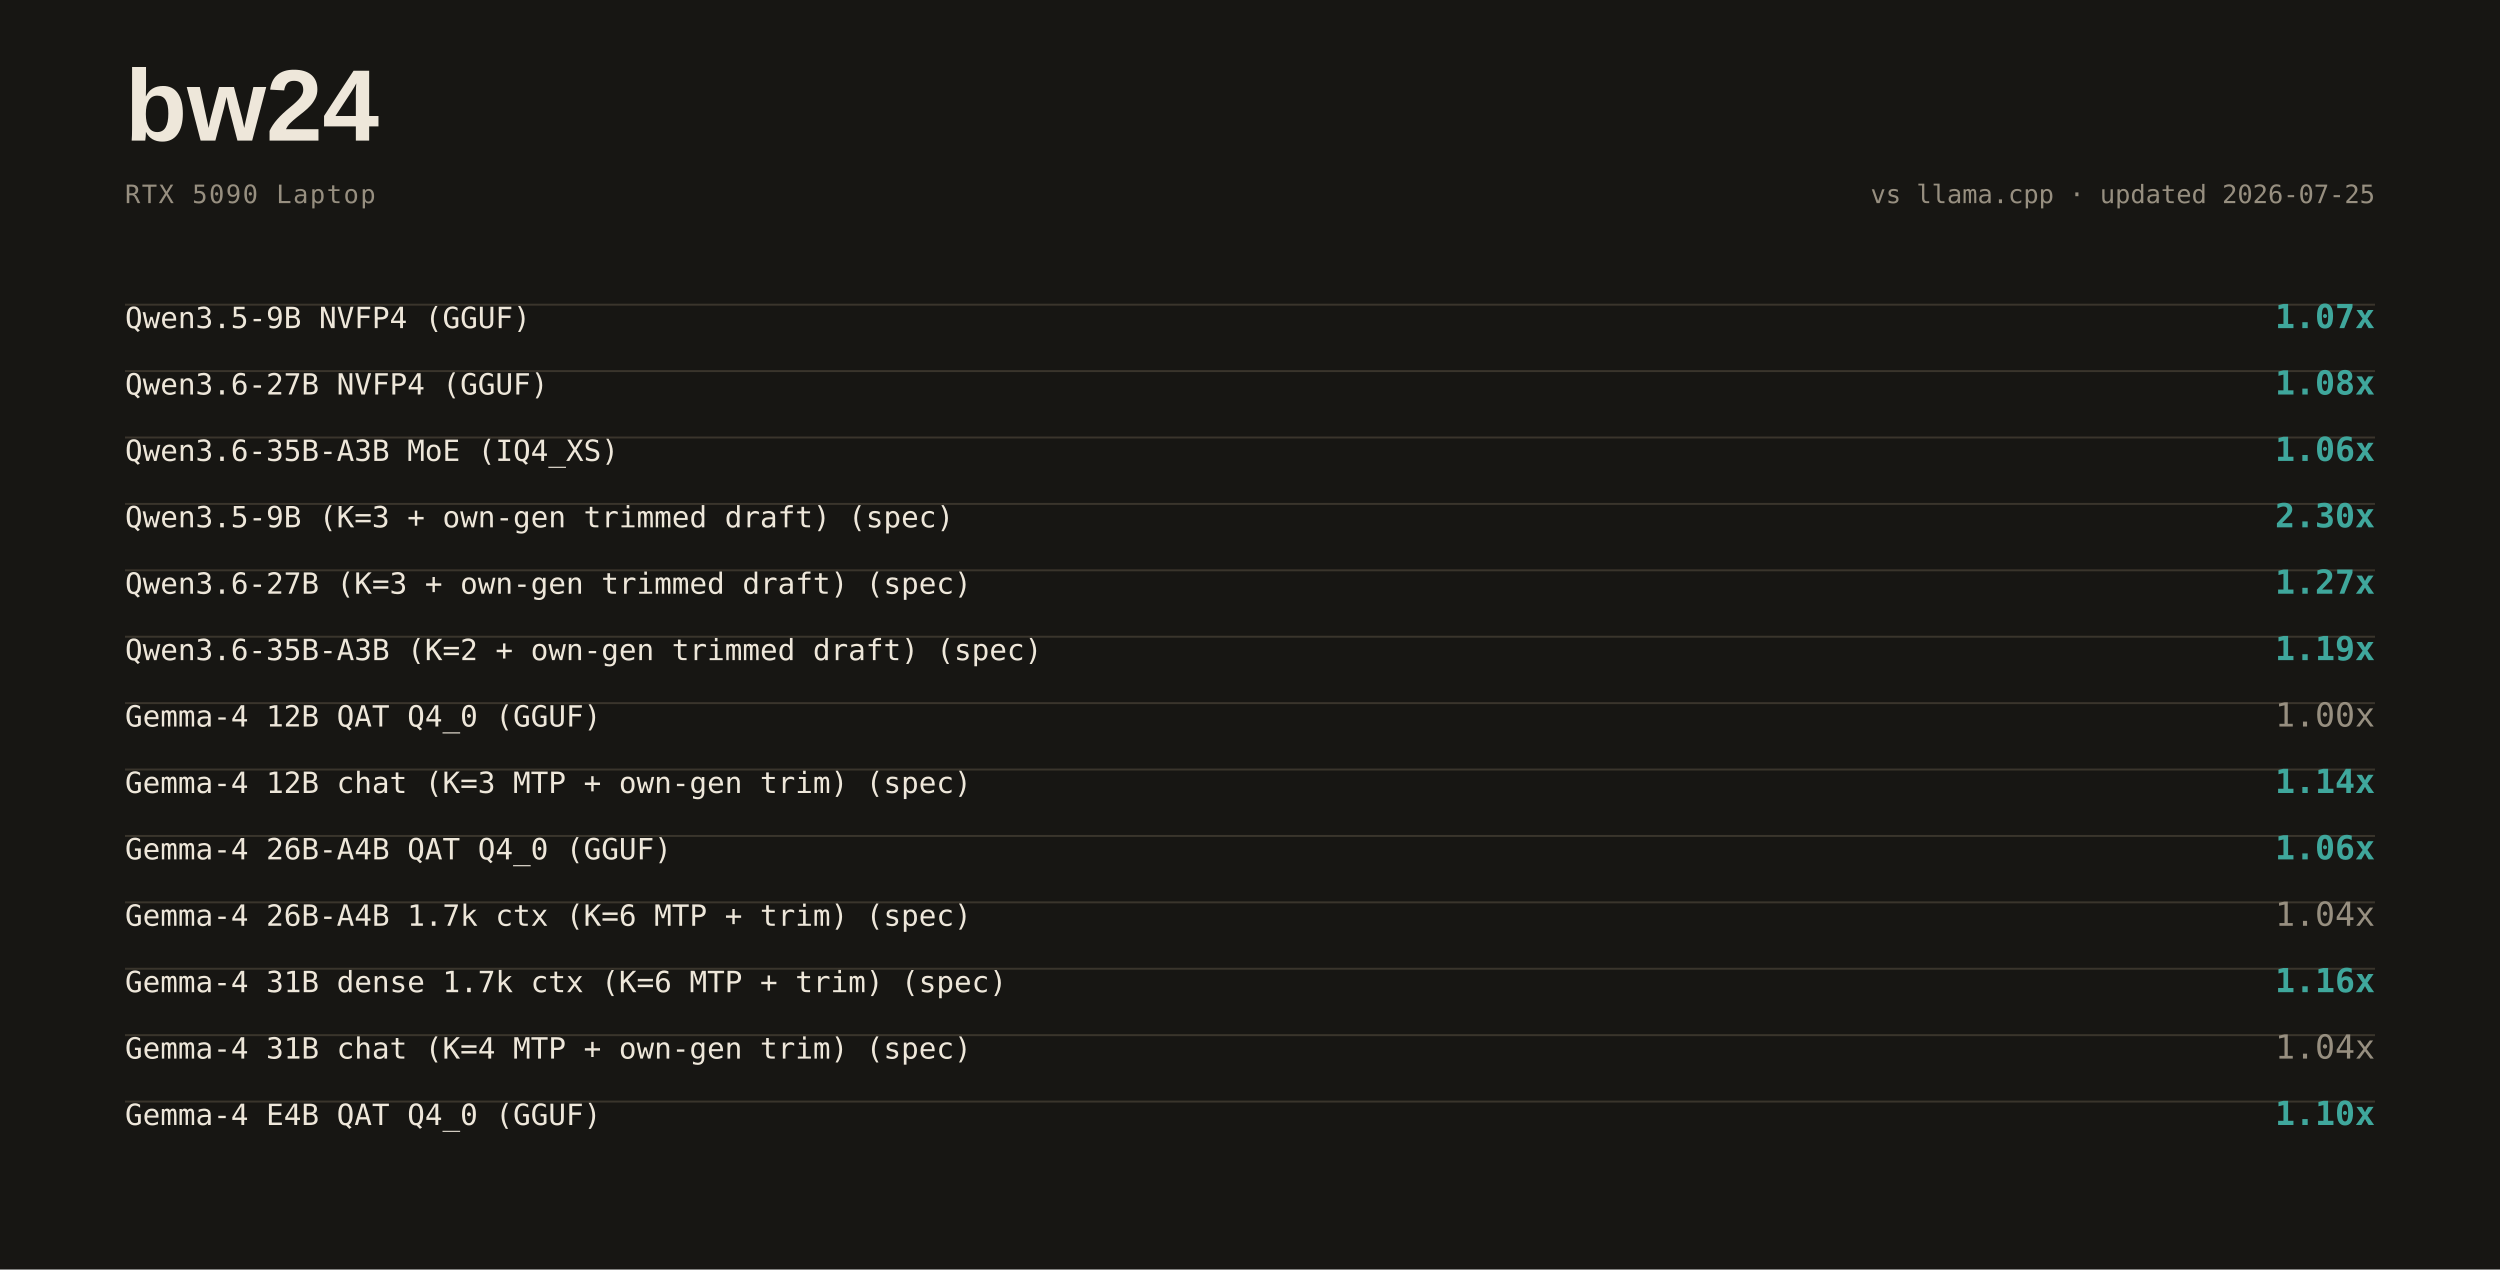
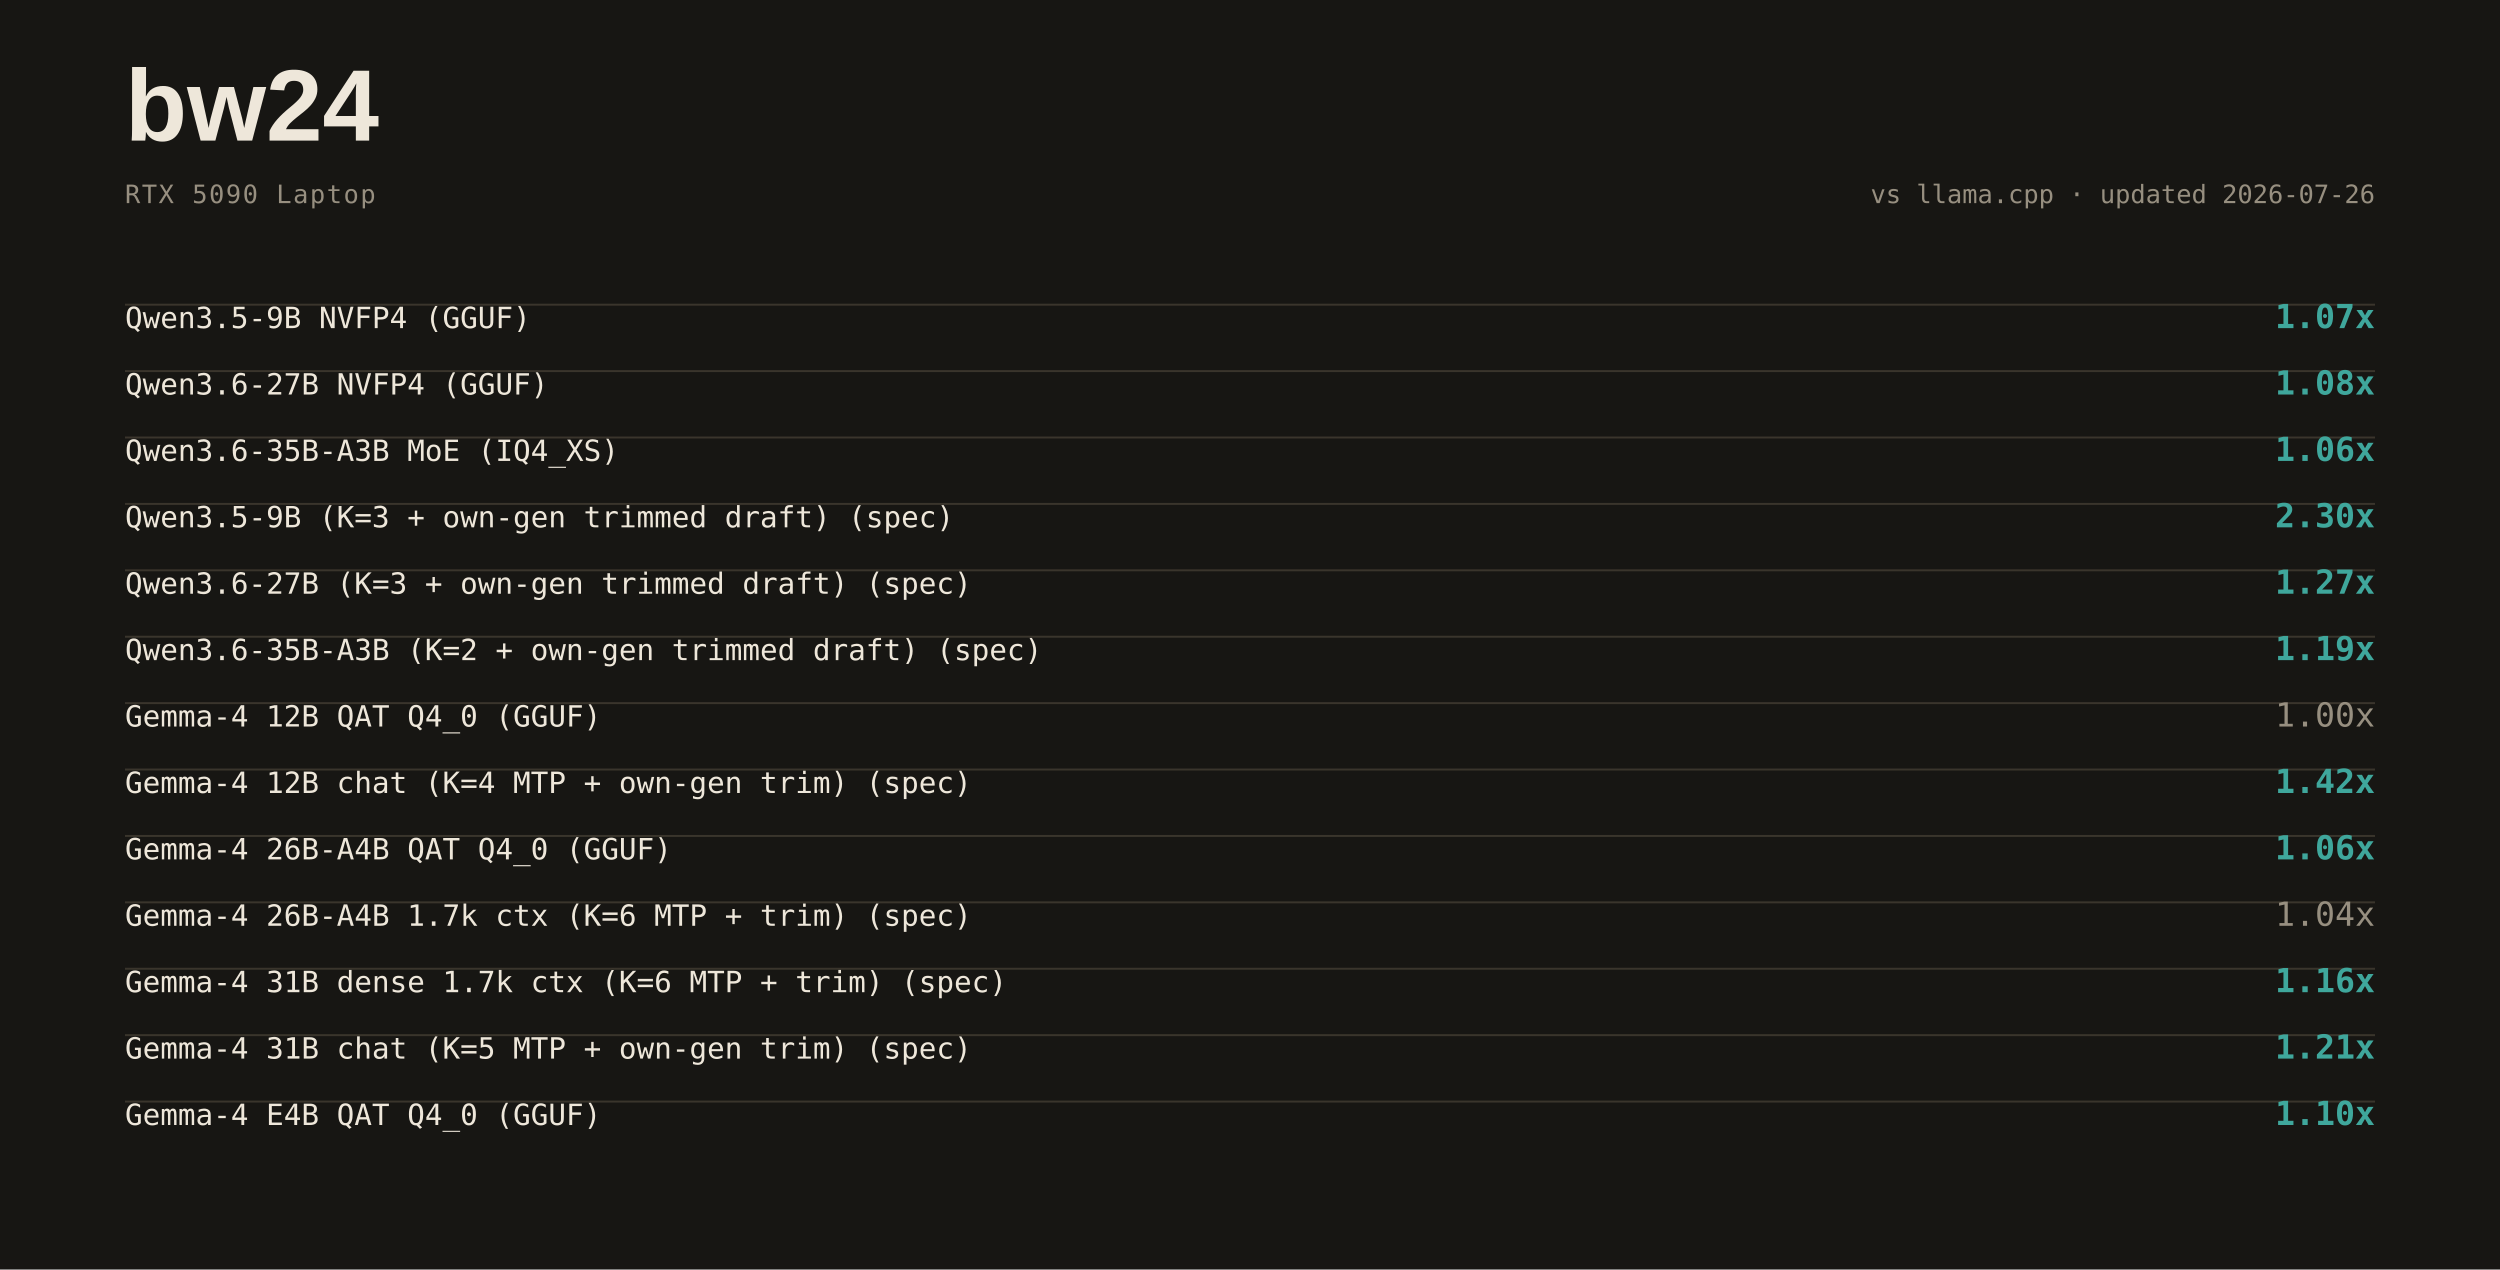
<svg xmlns="http://www.w3.org/2000/svg" width="1280" height="650" viewBox="0 0 1280 650">
  <rect width="1280" height="650" fill="#171613" />
  <text x="64" y="72" font-family="ui-sans-serif,Arial,sans-serif" font-weight="800" font-size="52" fill="#eee7da">bw24</text>
  <text x="64" y="104" font-family="ui-monospace,SFMono-Regular,Consolas,monospace" font-size="13" letter-spacing="0.06em" fill="#978f80">RTX 5090 Laptop</text>
-   <text x="1216" y="104" text-anchor="end" font-family="ui-monospace,SFMono-Regular,Consolas,monospace" font-size="13" fill="#978f80">vs llama.cpp · updated 2026-07-25</text>
+   <text x="1216" y="104" text-anchor="end" font-family="ui-monospace,SFMono-Regular,Consolas,monospace" font-size="13" fill="#978f80">vs llama.cpp · updated 2026-07-26</text>
  <line x1="64" y1="156" x2="1216" y2="156" stroke="#3a352c" stroke-width="1" />
  <text x="64" y="168" font-family="ui-monospace,SFMono-Regular,Consolas,monospace" font-size="15" fill="#eee7da">Qwen3.5-9B NVFP4 (GGUF)</text>
  <text x="1216" y="168" text-anchor="end" font-family="ui-monospace,SFMono-Regular,Consolas,monospace" font-size="17" font-weight="700" fill="#3fa79c">1.07x</text>
  <line x1="64" y1="190" x2="1216" y2="190" stroke="#3a352c" stroke-width="1" />
  <text x="64" y="202" font-family="ui-monospace,SFMono-Regular,Consolas,monospace" font-size="15" fill="#eee7da">Qwen3.6-27B NVFP4 (GGUF)</text>
  <text x="1216" y="202" text-anchor="end" font-family="ui-monospace,SFMono-Regular,Consolas,monospace" font-size="17" font-weight="700" fill="#3fa79c">1.08x</text>
  <line x1="64" y1="224" x2="1216" y2="224" stroke="#3a352c" stroke-width="1" />
  <text x="64" y="236" font-family="ui-monospace,SFMono-Regular,Consolas,monospace" font-size="15" fill="#eee7da">Qwen3.6-35B-A3B MoE (IQ4_XS)</text>
  <text x="1216" y="236" text-anchor="end" font-family="ui-monospace,SFMono-Regular,Consolas,monospace" font-size="17" font-weight="700" fill="#3fa79c">1.06x</text>
  <line x1="64" y1="258" x2="1216" y2="258" stroke="#3a352c" stroke-width="1" />
  <text x="64" y="270" font-family="ui-monospace,SFMono-Regular,Consolas,monospace" font-size="15" fill="#eee7da">Qwen3.5-9B (K=3 + own-gen trimmed draft) (spec)</text>
  <text x="1216" y="270" text-anchor="end" font-family="ui-monospace,SFMono-Regular,Consolas,monospace" font-size="17" font-weight="700" fill="#3fa79c">2.30x</text>
  <line x1="64" y1="292" x2="1216" y2="292" stroke="#3a352c" stroke-width="1" />
  <text x="64" y="304" font-family="ui-monospace,SFMono-Regular,Consolas,monospace" font-size="15" fill="#eee7da">Qwen3.6-27B (K=3 + own-gen trimmed draft) (spec)</text>
  <text x="1216" y="304" text-anchor="end" font-family="ui-monospace,SFMono-Regular,Consolas,monospace" font-size="17" font-weight="700" fill="#3fa79c">1.27x</text>
  <line x1="64" y1="326" x2="1216" y2="326" stroke="#3a352c" stroke-width="1" />
  <text x="64" y="338" font-family="ui-monospace,SFMono-Regular,Consolas,monospace" font-size="15" fill="#eee7da">Qwen3.6-35B-A3B (K=2 + own-gen trimmed draft) (spec)</text>
  <text x="1216" y="338" text-anchor="end" font-family="ui-monospace,SFMono-Regular,Consolas,monospace" font-size="17" font-weight="700" fill="#3fa79c">1.19x</text>
  <line x1="64" y1="360" x2="1216" y2="360" stroke="#3a352c" stroke-width="1" />
  <text x="64" y="372" font-family="ui-monospace,SFMono-Regular,Consolas,monospace" font-size="15" fill="#eee7da">Gemma-4 12B QAT Q4_0 (GGUF)</text>
  <text x="1216" y="372" text-anchor="end" font-family="ui-monospace,SFMono-Regular,Consolas,monospace" font-size="17" font-weight="500" fill="#978f80">1.00x</text>
  <line x1="64" y1="394" x2="1216" y2="394" stroke="#3a352c" stroke-width="1" />
-   <text x="64" y="406" font-family="ui-monospace,SFMono-Regular,Consolas,monospace" font-size="15" fill="#eee7da">Gemma-4 12B chat (K=3 MTP + own-gen trim) (spec)</text>
-   <text x="1216" y="406" text-anchor="end" font-family="ui-monospace,SFMono-Regular,Consolas,monospace" font-size="17" font-weight="700" fill="#3fa79c">1.14x</text>
+   <text x="64" y="406" font-family="ui-monospace,SFMono-Regular,Consolas,monospace" font-size="15" fill="#eee7da">Gemma-4 12B chat (K=4 MTP + own-gen trim) (spec)</text>
+   <text x="1216" y="406" text-anchor="end" font-family="ui-monospace,SFMono-Regular,Consolas,monospace" font-size="17" font-weight="700" fill="#3fa79c">1.42x</text>
  <line x1="64" y1="428" x2="1216" y2="428" stroke="#3a352c" stroke-width="1" />
  <text x="64" y="440" font-family="ui-monospace,SFMono-Regular,Consolas,monospace" font-size="15" fill="#eee7da">Gemma-4 26B-A4B QAT Q4_0 (GGUF)</text>
  <text x="1216" y="440" text-anchor="end" font-family="ui-monospace,SFMono-Regular,Consolas,monospace" font-size="17" font-weight="700" fill="#3fa79c">1.06x</text>
  <line x1="64" y1="462" x2="1216" y2="462" stroke="#3a352c" stroke-width="1" />
  <text x="64" y="474" font-family="ui-monospace,SFMono-Regular,Consolas,monospace" font-size="15" fill="#eee7da">Gemma-4 26B-A4B 1.7k ctx (K=6 MTP + trim) (spec)</text>
  <text x="1216" y="474" text-anchor="end" font-family="ui-monospace,SFMono-Regular,Consolas,monospace" font-size="17" font-weight="500" fill="#978f80">1.04x</text>
  <line x1="64" y1="496" x2="1216" y2="496" stroke="#3a352c" stroke-width="1" />
  <text x="64" y="508" font-family="ui-monospace,SFMono-Regular,Consolas,monospace" font-size="15" fill="#eee7da">Gemma-4 31B dense 1.7k ctx (K=6 MTP + trim) (spec)</text>
  <text x="1216" y="508" text-anchor="end" font-family="ui-monospace,SFMono-Regular,Consolas,monospace" font-size="17" font-weight="700" fill="#3fa79c">1.16x</text>
  <line x1="64" y1="530" x2="1216" y2="530" stroke="#3a352c" stroke-width="1" />
-   <text x="64" y="542" font-family="ui-monospace,SFMono-Regular,Consolas,monospace" font-size="15" fill="#eee7da">Gemma-4 31B chat (K=4 MTP + own-gen trim) (spec)</text>
-   <text x="1216" y="542" text-anchor="end" font-family="ui-monospace,SFMono-Regular,Consolas,monospace" font-size="17" font-weight="500" fill="#978f80">1.04x</text>
+   <text x="64" y="542" font-family="ui-monospace,SFMono-Regular,Consolas,monospace" font-size="15" fill="#eee7da">Gemma-4 31B chat (K=5 MTP + own-gen trim) (spec)</text>
+   <text x="1216" y="542" text-anchor="end" font-family="ui-monospace,SFMono-Regular,Consolas,monospace" font-size="17" font-weight="700" fill="#3fa79c">1.21x</text>
  <line x1="64" y1="564" x2="1216" y2="564" stroke="#3a352c" stroke-width="1" />
  <text x="64" y="576" font-family="ui-monospace,SFMono-Regular,Consolas,monospace" font-size="15" fill="#eee7da">Gemma-4 E4B QAT Q4_0 (GGUF)</text>
  <text x="1216" y="576" text-anchor="end" font-family="ui-monospace,SFMono-Regular,Consolas,monospace" font-size="17" font-weight="700" fill="#3fa79c">1.10x</text>
</svg>
